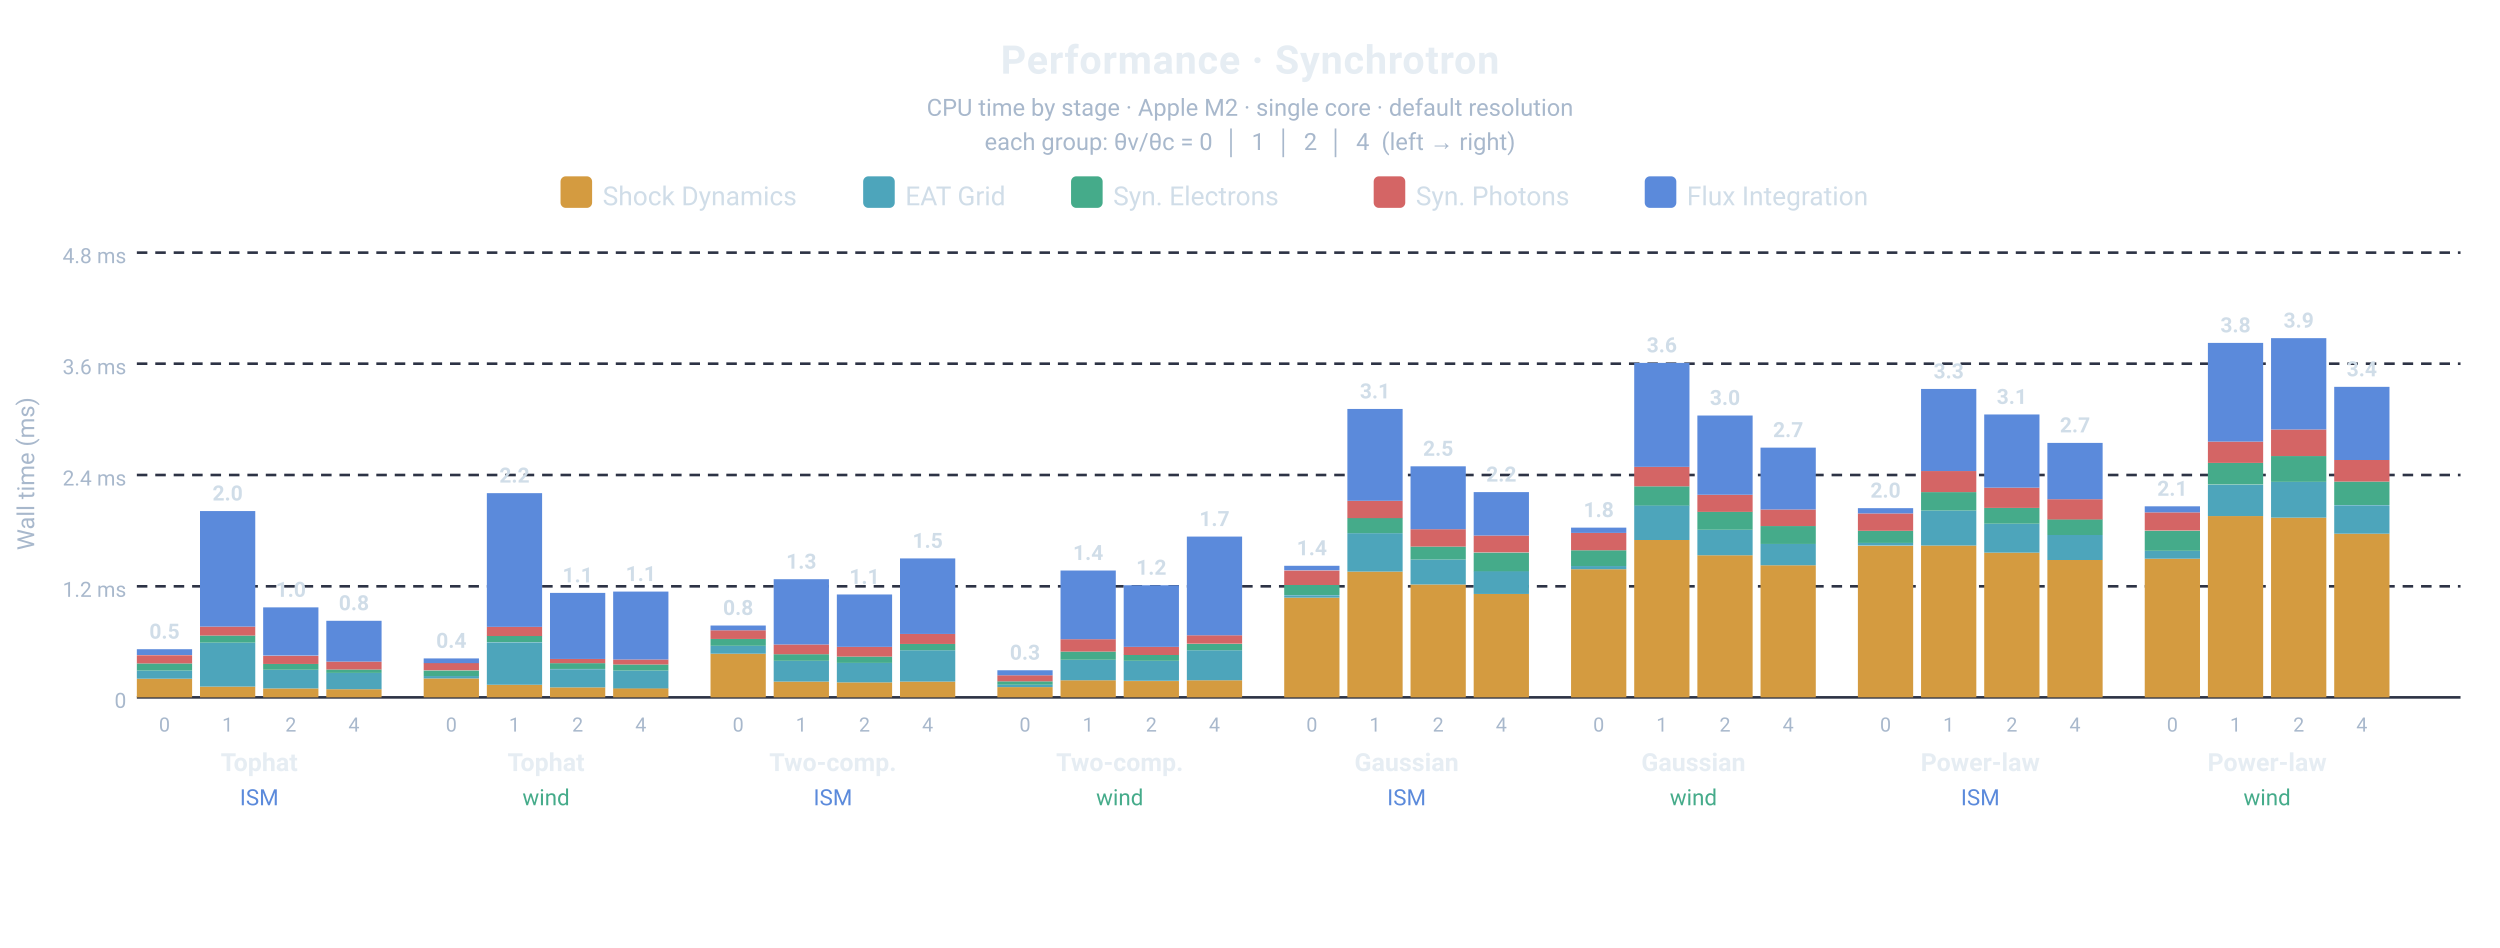
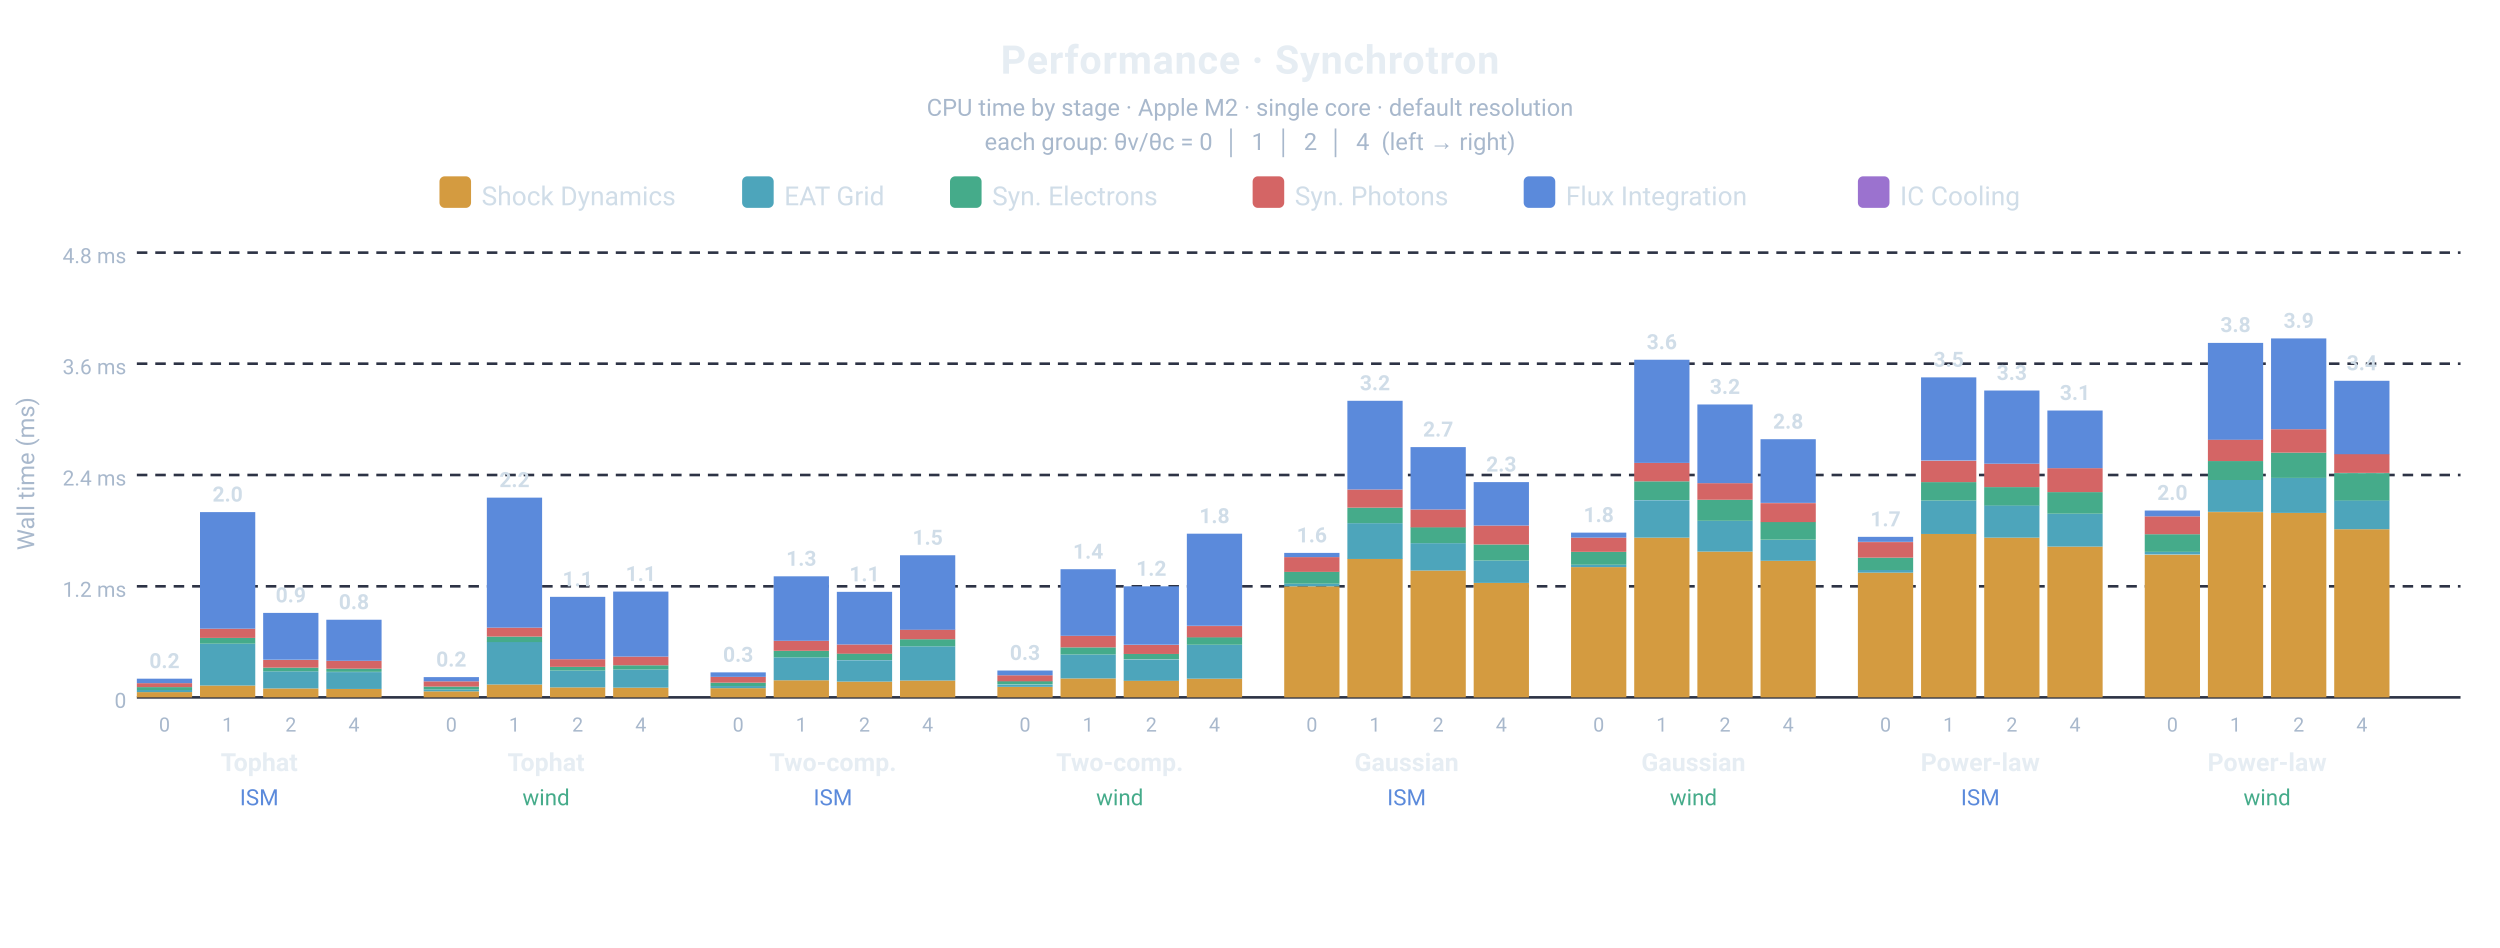
<svg xmlns="http://www.w3.org/2000/svg" viewBox="0 0 950 360" font-family="-apple-system, 'Segoe UI', Roboto, 'Helvetica Neue', Arial, sans-serif">
  <style>
    svg { color-scheme: light dark; }
    .cp { fill: #E6EDF3; }
    .cs { fill: #A8B8CC; }
    .cb { fill: #D0DDE8; }
    .mi { fill: #5B8ADB; }
    .mw { fill: #45AB8A; }
    .gl { stroke: #2D3345; fill: none; }
    @media (prefers-color-scheme: light) {
      .cp { fill: #24292F; }
      .cs { fill: #57606A; }
      .cb { fill: #24292F; }
      .mi { fill: #0969DA; }
      .mw { fill: #1A7F37; }
      .gl { stroke: #D0D7DE; }
    }
  </style>
  <rect width="950" height="360" fill="transparent" rx="12" />
  <text x="475" y="28" text-anchor="middle" font-size="15" font-weight="700" class="cp" letter-spacing="0.3">Performance · Synchrotron</text>
  <text x="475" y="44" text-anchor="middle" font-size="9" class="cs">CPU time by stage · Apple M2 · single core · default resolution</text>
  <text x="475" y="57" text-anchor="middle" font-size="9" class="cs">each group: θv/θc = 0 │ 1 │ 2 │ 4 (left → right)</text>
-   <rect x="213" y="67" width="12" height="12" rx="2" fill="#D49B40" />
-   <text x="229" y="78" font-size="10" class="cb">Shock Dynamics</text>
-   <rect x="328" y="67" width="12" height="12" rx="2" fill="#4DA5BB" />
-   <text x="344" y="78" font-size="10" class="cb">EAT Grid</text>
-   <rect x="407" y="67" width="12" height="12" rx="2" fill="#45AB8A" />
-   <text x="423" y="78" font-size="10" class="cb">Syn. Electrons</text>
-   <rect x="522" y="67" width="12" height="12" rx="2" fill="#D46565" />
-   <text x="538" y="78" font-size="10" class="cb">Syn. Photons</text>
-   <rect x="625" y="67" width="12" height="12" rx="2" fill="#5B8ADB" />
-   <text x="641" y="78" font-size="10" class="cb">Flux Integration</text>
+   <rect x="167" y="67" width="12" height="12" rx="2" fill="#D49B40" />
+   <text x="183" y="78" font-size="10" class="cb">Shock Dynamics</text>
+   <rect x="282" y="67" width="12" height="12" rx="2" fill="#4DA5BB" />
+   <text x="298" y="78" font-size="10" class="cb">EAT Grid</text>
+   <rect x="361" y="67" width="12" height="12" rx="2" fill="#45AB8A" />
+   <text x="377" y="78" font-size="10" class="cb">Syn. Electrons</text>
+   <rect x="476" y="67" width="12" height="12" rx="2" fill="#D46565" />
+   <text x="492" y="78" font-size="10" class="cb">Syn. Photons</text>
+   <rect x="579" y="67" width="12" height="12" rx="2" fill="#5B8ADB" />
+   <text x="595" y="78" font-size="10" class="cb">Flux Integration</text>
+   <rect x="706" y="67" width="12" height="12" rx="2" fill="#9B72CF" />
+   <text x="722" y="78" font-size="10" class="cb">IC Cooling</text>
  <line x1="52" y1="265" x2="935" y2="265" class="gl" stroke-width="1" />
  <line x1="52" y1="222.8" x2="935" y2="222.8" class="gl" stroke-width="1" stroke-dasharray="4,3" />
  <text x="48" y="226.8" text-anchor="end" font-size="8" class="cs">1.2 ms</text>
  <line x1="52" y1="180.5" x2="935" y2="180.5" class="gl" stroke-width="1" stroke-dasharray="4,3" />
  <text x="48" y="184.5" text-anchor="end" font-size="8" class="cs">2.4 ms</text>
  <line x1="52" y1="138.2" x2="935" y2="138.2" class="gl" stroke-width="1" stroke-dasharray="4,3" />
  <text x="48" y="142.2" text-anchor="end" font-size="8" class="cs">3.6 ms</text>
  <line x1="52" y1="96.0" x2="935" y2="96.0" class="gl" stroke-width="1" stroke-dasharray="4,3" />
  <text x="48" y="100.0" text-anchor="end" font-size="8" class="cs">4.8 ms</text>
  <text x="48" y="269" text-anchor="end" font-size="8" class="cs">0</text>
-   <rect x="52.0" y="257.9" width="21" height="7.1" fill="#D49B40" />
-   <rect x="52.0" y="254.8" width="21" height="3.1" fill="#4DA5BB" />
-   <rect x="52.0" y="252.1" width="21" height="2.7" fill="#45AB8A" />
-   <rect x="52.0" y="249.0" width="21" height="3.1" fill="#D46565" />
-   <rect x="52.0" y="246.7" width="21" height="2.2" fill="#5B8ADB" />
-   <text x="62.5" y="242.7" text-anchor="middle" font-size="8" font-weight="600" class="cb">0.5</text>
-   <rect x="76.0" y="260.9" width="21" height="4.1" fill="#D49B40" />
-   <rect x="76.0" y="244.2" width="21" height="16.7" fill="#4DA5BB" />
-   <rect x="76.0" y="241.5" width="21" height="2.7" fill="#45AB8A" />
-   <rect x="76.0" y="238.1" width="21" height="3.4" fill="#D46565" />
-   <rect x="76.0" y="194.2" width="21" height="43.9" fill="#5B8ADB" />
-   <text x="86.5" y="190.2" text-anchor="middle" font-size="8" font-weight="600" class="cb">2.0</text>
+   <rect x="52.0" y="263.0" width="21" height="2.0" fill="#D49B40" />
+   <rect x="52.0" y="262.2" width="21" height="0.8" fill="#4DA5BB" />
+   <rect x="52.0" y="261.1" width="21" height="1.1" fill="#45AB8A" />
+   <rect x="52.0" y="259.6" width="21" height="1.5" fill="#D46565" />
+   <rect x="52.0" y="257.9" width="21" height="1.7" fill="#5B8ADB" />
+   <rect x="52.0" y="257.9" width="21" height="0.0" fill="#9B72CF" />
+   <text x="62.5" y="253.9" text-anchor="middle" font-size="8" font-weight="600" class="cb">0.2</text>
+   <rect x="76.0" y="260.5" width="21" height="4.5" fill="#D49B40" />
+   <rect x="76.0" y="244.6" width="21" height="15.9" fill="#4DA5BB" />
+   <rect x="76.0" y="242.4" width="21" height="2.2" fill="#45AB8A" />
+   <rect x="76.0" y="238.9" width="21" height="3.5" fill="#D46565" />
+   <rect x="76.0" y="194.6" width="21" height="44.3" fill="#5B8ADB" />
+   <rect x="76.0" y="194.6" width="21" height="0.0" fill="#9B72CF" />
+   <text x="86.5" y="190.6" text-anchor="middle" font-size="8" font-weight="600" class="cb">2.0</text>
  <rect x="100.0" y="261.6" width="21" height="3.4" fill="#D49B40" />
-   <rect x="100.0" y="254.5" width="21" height="7.1" fill="#4DA5BB" />
-   <rect x="100.0" y="252.3" width="21" height="2.2" fill="#45AB8A" />
-   <rect x="100.0" y="249.2" width="21" height="3.1" fill="#D46565" />
-   <rect x="100.0" y="230.8" width="21" height="18.3" fill="#5B8ADB" />
-   <text x="110.5" y="226.8" text-anchor="middle" font-size="8" font-weight="600" class="cb">1.0</text>
-   <rect x="124.0" y="261.9" width="21" height="3.1" fill="#D49B40" />
-   <rect x="124.0" y="255.7" width="21" height="6.2" fill="#4DA5BB" />
-   <rect x="124.0" y="254.4" width="21" height="1.3" fill="#45AB8A" />
-   <rect x="124.0" y="251.4" width="21" height="3.0" fill="#D46565" />
-   <rect x="124.0" y="235.9" width="21" height="15.5" fill="#5B8ADB" />
-   <text x="134.5" y="231.9" text-anchor="middle" font-size="8" font-weight="600" class="cb">0.8</text>
-   <rect x="161.0" y="257.8" width="21" height="7.2" fill="#D49B40" />
-   <rect x="161.0" y="256.9" width="21" height="0.9" fill="#4DA5BB" />
-   <rect x="161.0" y="254.8" width="21" height="2.1" fill="#45AB8A" />
-   <rect x="161.0" y="251.9" width="21" height="2.8" fill="#D46565" />
-   <rect x="161.0" y="250.2" width="21" height="1.8" fill="#5B8ADB" />
-   <text x="171.5" y="246.2" text-anchor="middle" font-size="8" font-weight="600" class="cb">0.4</text>
-   <rect x="185.0" y="260.2" width="21" height="4.8" fill="#D49B40" />
-   <rect x="185.0" y="244.1" width="21" height="16.1" fill="#4DA5BB" />
-   <rect x="185.0" y="241.6" width="21" height="2.4" fill="#45AB8A" />
-   <rect x="185.0" y="238.2" width="21" height="3.5" fill="#D46565" />
-   <rect x="185.0" y="187.4" width="21" height="50.8" fill="#5B8ADB" />
-   <text x="195.5" y="183.4" text-anchor="middle" font-size="8" font-weight="600" class="cb">2.2</text>
+   <rect x="100.0" y="255.1" width="21" height="6.5" fill="#4DA5BB" />
+   <rect x="100.0" y="253.7" width="21" height="1.4" fill="#45AB8A" />
+   <rect x="100.0" y="250.8" width="21" height="2.9" fill="#D46565" />
+   <rect x="100.0" y="232.9" width="21" height="17.8" fill="#5B8ADB" />
+   <rect x="100.0" y="232.9" width="21" height="0.0" fill="#9B72CF" />
+   <text x="110.5" y="228.9" text-anchor="middle" font-size="8" font-weight="600" class="cb">0.9</text>
+   <rect x="124.0" y="261.8" width="21" height="3.2" fill="#D49B40" />
+   <rect x="124.0" y="255.4" width="21" height="6.4" fill="#4DA5BB" />
+   <rect x="124.0" y="254.1" width="21" height="1.2" fill="#45AB8A" />
+   <rect x="124.0" y="251.1" width="21" height="3.0" fill="#D46565" />
+   <rect x="124.0" y="235.5" width="21" height="15.6" fill="#5B8ADB" />
+   <rect x="124.0" y="235.5" width="21" height="0.0" fill="#9B72CF" />
+   <text x="134.5" y="231.5" text-anchor="middle" font-size="8" font-weight="600" class="cb">0.8</text>
+   <rect x="161.0" y="262.7" width="21" height="2.3" fill="#D49B40" />
+   <rect x="161.0" y="262.0" width="21" height="0.7" fill="#4DA5BB" />
+   <rect x="161.0" y="260.9" width="21" height="1.1" fill="#45AB8A" />
+   <rect x="161.0" y="258.9" width="21" height="2.0" fill="#D46565" />
+   <rect x="161.0" y="257.3" width="21" height="1.6" fill="#5B8ADB" />
+   <rect x="161.0" y="257.3" width="21" height="0.0" fill="#9B72CF" />
+   <text x="171.5" y="253.3" text-anchor="middle" font-size="8" font-weight="600" class="cb">0.2</text>
+   <rect x="185.0" y="260.1" width="21" height="4.9" fill="#D49B40" />
+   <rect x="185.0" y="243.9" width="21" height="16.2" fill="#4DA5BB" />
+   <rect x="185.0" y="241.9" width="21" height="2.1" fill="#45AB8A" />
+   <rect x="185.0" y="238.5" width="21" height="3.4" fill="#D46565" />
+   <rect x="185.0" y="189.1" width="21" height="49.4" fill="#5B8ADB" />
+   <rect x="185.0" y="189.1" width="21" height="0.0" fill="#9B72CF" />
+   <text x="195.5" y="185.1" text-anchor="middle" font-size="8" font-weight="600" class="cb">2.2</text>
  <rect x="209.0" y="261.2" width="21" height="3.8" fill="#D49B40" />
-   <rect x="209.0" y="254.3" width="21" height="6.9" fill="#4DA5BB" />
-   <rect x="209.0" y="252.0" width="21" height="2.2" fill="#45AB8A" />
-   <rect x="209.0" y="250.4" width="21" height="1.6" fill="#D46565" />
-   <rect x="209.0" y="225.3" width="21" height="25.1" fill="#5B8ADB" />
-   <text x="219.5" y="221.3" text-anchor="middle" font-size="8" font-weight="600" class="cb">1.1</text>
-   <rect x="233.0" y="261.5" width="21" height="3.5" fill="#D49B40" />
-   <rect x="233.0" y="254.8" width="21" height="6.8" fill="#4DA5BB" />
-   <rect x="233.0" y="252.5" width="21" height="2.3" fill="#45AB8A" />
-   <rect x="233.0" y="250.6" width="21" height="1.9" fill="#D46565" />
-   <rect x="233.0" y="224.8" width="21" height="25.8" fill="#5B8ADB" />
+   <rect x="209.0" y="254.8" width="21" height="6.4" fill="#4DA5BB" />
+   <rect x="209.0" y="253.4" width="21" height="1.4" fill="#45AB8A" />
+   <rect x="209.0" y="250.5" width="21" height="2.9" fill="#D46565" />
+   <rect x="209.0" y="226.8" width="21" height="23.7" fill="#5B8ADB" />
+   <rect x="209.0" y="226.8" width="21" height="0.0" fill="#9B72CF" />
+   <text x="219.5" y="222.8" text-anchor="middle" font-size="8" font-weight="600" class="cb">1.1</text>
+   <rect x="233.0" y="261.3" width="21" height="3.7" fill="#D49B40" />
+   <rect x="233.0" y="254.4" width="21" height="6.9" fill="#4DA5BB" />
+   <rect x="233.0" y="252.8" width="21" height="1.6" fill="#45AB8A" />
+   <rect x="233.0" y="249.5" width="21" height="3.3" fill="#D46565" />
+   <rect x="233.0" y="224.8" width="21" height="24.7" fill="#5B8ADB" />
+   <rect x="233.0" y="224.8" width="21" height="0.0" fill="#9B72CF" />
  <text x="243.5" y="220.8" text-anchor="middle" font-size="8" font-weight="600" class="cb">1.1</text>
-   <rect x="270.0" y="248.4" width="21" height="16.6" fill="#D49B40" />
-   <rect x="270.0" y="245.4" width="21" height="3.0" fill="#4DA5BB" />
-   <rect x="270.0" y="242.8" width="21" height="2.6" fill="#45AB8A" />
-   <rect x="270.0" y="239.5" width="21" height="3.3" fill="#D46565" />
-   <rect x="270.0" y="237.7" width="21" height="1.8" fill="#5B8ADB" />
-   <text x="280.5" y="233.7" text-anchor="middle" font-size="8" font-weight="600" class="cb">0.8</text>
-   <rect x="294.0" y="259.0" width="21" height="6.0" fill="#D49B40" />
-   <rect x="294.0" y="251.1" width="21" height="7.9" fill="#4DA5BB" />
-   <rect x="294.0" y="248.6" width="21" height="2.5" fill="#45AB8A" />
-   <rect x="294.0" y="244.9" width="21" height="3.7" fill="#D46565" />
-   <rect x="294.0" y="220.1" width="21" height="24.8" fill="#5B8ADB" />
-   <text x="304.5" y="216.1" text-anchor="middle" font-size="8" font-weight="600" class="cb">1.3</text>
-   <rect x="318.0" y="259.3" width="21" height="5.7" fill="#D49B40" />
-   <rect x="318.0" y="251.9" width="21" height="7.4" fill="#4DA5BB" />
-   <rect x="318.0" y="249.5" width="21" height="2.4" fill="#45AB8A" />
-   <rect x="318.0" y="245.8" width="21" height="3.7" fill="#D46565" />
-   <rect x="318.0" y="225.9" width="21" height="19.9" fill="#5B8ADB" />
-   <text x="328.5" y="221.9" text-anchor="middle" font-size="8" font-weight="600" class="cb">1.1</text>
-   <rect x="342.0" y="259.0" width="21" height="6.0" fill="#D49B40" />
-   <rect x="342.0" y="247.1" width="21" height="11.9" fill="#4DA5BB" />
-   <rect x="342.0" y="244.7" width="21" height="2.4" fill="#45AB8A" />
-   <rect x="342.0" y="240.9" width="21" height="3.8" fill="#D46565" />
-   <rect x="342.0" y="212.2" width="21" height="28.7" fill="#5B8ADB" />
-   <text x="352.5" y="208.2" text-anchor="middle" font-size="8" font-weight="600" class="cb">1.5</text>
-   <rect x="379.0" y="261.1" width="21" height="3.9" fill="#D49B40" />
-   <rect x="379.0" y="260.2" width="21" height="0.9" fill="#4DA5BB" />
-   <rect x="379.0" y="258.9" width="21" height="1.3" fill="#45AB8A" />
+   <rect x="270.0" y="261.5" width="21" height="3.5" fill="#D49B40" />
+   <rect x="270.0" y="260.7" width="21" height="0.8" fill="#4DA5BB" />
+   <rect x="270.0" y="259.4" width="21" height="1.3" fill="#45AB8A" />
+   <rect x="270.0" y="257.2" width="21" height="2.2" fill="#D46565" />
+   <rect x="270.0" y="255.5" width="21" height="1.7" fill="#5B8ADB" />
+   <rect x="270.0" y="255.5" width="21" height="0.0" fill="#9B72CF" />
+   <text x="280.5" y="251.5" text-anchor="middle" font-size="8" font-weight="600" class="cb">0.3</text>
+   <rect x="294.0" y="258.5" width="21" height="6.5" fill="#D49B40" />
+   <rect x="294.0" y="249.8" width="21" height="8.7" fill="#4DA5BB" />
+   <rect x="294.0" y="247.3" width="21" height="2.5" fill="#45AB8A" />
+   <rect x="294.0" y="243.5" width="21" height="3.8" fill="#D46565" />
+   <rect x="294.0" y="219.0" width="21" height="24.5" fill="#5B8ADB" />
+   <rect x="294.0" y="219.0" width="21" height="0.0" fill="#9B72CF" />
+   <text x="304.5" y="215.0" text-anchor="middle" font-size="8" font-weight="600" class="cb">1.3</text>
+   <rect x="318.0" y="259.0" width="21" height="6.0" fill="#D49B40" />
+   <rect x="318.0" y="250.9" width="21" height="8.1" fill="#4DA5BB" />
+   <rect x="318.0" y="248.3" width="21" height="2.5" fill="#45AB8A" />
+   <rect x="318.0" y="244.9" width="21" height="3.5" fill="#D46565" />
+   <rect x="318.0" y="224.9" width="21" height="20.0" fill="#5B8ADB" />
+   <rect x="318.0" y="224.9" width="21" height="0.0" fill="#9B72CF" />
+   <text x="328.5" y="220.9" text-anchor="middle" font-size="8" font-weight="600" class="cb">1.1</text>
+   <rect x="342.0" y="258.6" width="21" height="6.4" fill="#D49B40" />
+   <rect x="342.0" y="245.6" width="21" height="13.0" fill="#4DA5BB" />
+   <rect x="342.0" y="242.9" width="21" height="2.7" fill="#45AB8A" />
+   <rect x="342.0" y="239.2" width="21" height="3.7" fill="#D46565" />
+   <rect x="342.0" y="211.0" width="21" height="28.3" fill="#5B8ADB" />
+   <rect x="342.0" y="211.0" width="21" height="0.0" fill="#9B72CF" />
+   <text x="352.5" y="207.0" text-anchor="middle" font-size="8" font-weight="600" class="cb">1.5</text>
+   <rect x="379.0" y="261.0" width="21" height="4.0" fill="#D49B40" />
+   <rect x="379.0" y="260.2" width="21" height="0.8" fill="#4DA5BB" />
+   <rect x="379.0" y="258.8" width="21" height="1.3" fill="#45AB8A" />
  <rect x="379.0" y="256.6" width="21" height="2.3" fill="#D46565" />
-   <rect x="379.0" y="254.7" width="21" height="1.9" fill="#5B8ADB" />
-   <text x="389.5" y="250.7" text-anchor="middle" font-size="8" font-weight="600" class="cb">0.3</text>
-   <rect x="403.0" y="258.5" width="21" height="6.5" fill="#D49B40" />
-   <rect x="403.0" y="250.7" width="21" height="7.8" fill="#4DA5BB" />
-   <rect x="403.0" y="247.6" width="21" height="3.1" fill="#45AB8A" />
-   <rect x="403.0" y="242.9" width="21" height="4.7" fill="#D46565" />
-   <rect x="403.0" y="216.8" width="21" height="26.1" fill="#5B8ADB" />
-   <text x="413.5" y="212.8" text-anchor="middle" font-size="8" font-weight="600" class="cb">1.4</text>
-   <rect x="427.0" y="258.8" width="21" height="6.2" fill="#D49B40" />
-   <rect x="427.0" y="251.1" width="21" height="7.6" fill="#4DA5BB" />
-   <rect x="427.0" y="248.8" width="21" height="2.3" fill="#45AB8A" />
-   <rect x="427.0" y="245.8" width="21" height="3.1" fill="#D46565" />
-   <rect x="427.0" y="222.4" width="21" height="23.4" fill="#5B8ADB" />
-   <text x="437.5" y="218.4" text-anchor="middle" font-size="8" font-weight="600" class="cb">1.2</text>
-   <rect x="451.0" y="258.5" width="21" height="6.5" fill="#D49B40" />
-   <rect x="451.0" y="247.1" width="21" height="11.4" fill="#4DA5BB" />
-   <rect x="451.0" y="244.7" width="21" height="2.4" fill="#45AB8A" />
-   <rect x="451.0" y="241.4" width="21" height="3.2" fill="#D46565" />
-   <rect x="451.0" y="203.9" width="21" height="37.5" fill="#5B8ADB" />
-   <text x="461.5" y="199.9" text-anchor="middle" font-size="8" font-weight="600" class="cb">1.7</text>
-   <rect x="488.0" y="227.1" width="21" height="37.9" fill="#D49B40" />
-   <rect x="488.0" y="226.2" width="21" height="0.9" fill="#4DA5BB" />
-   <rect x="488.0" y="222.3" width="21" height="3.8" fill="#45AB8A" />
-   <rect x="488.0" y="216.8" width="21" height="5.5" fill="#D46565" />
-   <rect x="488.0" y="215.0" width="21" height="1.7" fill="#5B8ADB" />
-   <text x="498.5" y="211.0" text-anchor="middle" font-size="8" font-weight="600" class="cb">1.4</text>
-   <rect x="512.0" y="217.2" width="21" height="47.8" fill="#D49B40" />
-   <rect x="512.0" y="202.6" width="21" height="14.6" fill="#4DA5BB" />
-   <rect x="512.0" y="196.8" width="21" height="5.8" fill="#45AB8A" />
-   <rect x="512.0" y="190.3" width="21" height="6.6" fill="#D46565" />
-   <rect x="512.0" y="155.4" width="21" height="34.9" fill="#5B8ADB" />
-   <text x="522.5" y="151.4" text-anchor="middle" font-size="8" font-weight="600" class="cb">3.1</text>
-   <rect x="536.0" y="222.1" width="21" height="42.9" fill="#D49B40" />
-   <rect x="536.0" y="212.6" width="21" height="9.5" fill="#4DA5BB" />
-   <rect x="536.0" y="207.7" width="21" height="4.9" fill="#45AB8A" />
-   <rect x="536.0" y="201.1" width="21" height="6.6" fill="#D46565" />
-   <rect x="536.0" y="177.2" width="21" height="23.9" fill="#5B8ADB" />
-   <text x="546.5" y="173.2" text-anchor="middle" font-size="8" font-weight="600" class="cb">2.5</text>
-   <rect x="560.0" y="225.7" width="21" height="39.3" fill="#D49B40" />
-   <rect x="560.0" y="217.0" width="21" height="8.7" fill="#4DA5BB" />
-   <rect x="560.0" y="210.0" width="21" height="7.1" fill="#45AB8A" />
-   <rect x="560.0" y="203.5" width="21" height="6.4" fill="#D46565" />
-   <rect x="560.0" y="187.0" width="21" height="16.5" fill="#5B8ADB" />
-   <text x="570.5" y="183.0" text-anchor="middle" font-size="8" font-weight="600" class="cb">2.2</text>
-   <rect x="597.0" y="216.3" width="21" height="48.7" fill="#D49B40" />
-   <rect x="597.0" y="215.1" width="21" height="1.2" fill="#4DA5BB" />
-   <rect x="597.0" y="209.1" width="21" height="6.0" fill="#45AB8A" />
-   <rect x="597.0" y="202.5" width="21" height="6.6" fill="#D46565" />
-   <rect x="597.0" y="200.5" width="21" height="2.0" fill="#5B8ADB" />
-   <text x="607.5" y="196.5" text-anchor="middle" font-size="8" font-weight="600" class="cb">1.8</text>
-   <rect x="621.0" y="205.2" width="21" height="59.8" fill="#D49B40" />
-   <rect x="621.0" y="192.0" width="21" height="13.2" fill="#4DA5BB" />
-   <rect x="621.0" y="184.8" width="21" height="7.3" fill="#45AB8A" />
-   <rect x="621.0" y="177.4" width="21" height="7.4" fill="#D46565" />
-   <rect x="621.0" y="137.9" width="21" height="39.5" fill="#5B8ADB" />
-   <text x="631.5" y="133.9" text-anchor="middle" font-size="8" font-weight="600" class="cb">3.6</text>
-   <rect x="645.0" y="211.0" width="21" height="54.0" fill="#D49B40" />
-   <rect x="645.0" y="201.3" width="21" height="9.7" fill="#4DA5BB" />
-   <rect x="645.0" y="194.4" width="21" height="6.9" fill="#45AB8A" />
-   <rect x="645.0" y="188.0" width="21" height="6.5" fill="#D46565" />
-   <rect x="645.0" y="157.9" width="21" height="30.1" fill="#5B8ADB" />
-   <text x="655.5" y="153.9" text-anchor="middle" font-size="8" font-weight="600" class="cb">3.0</text>
-   <rect x="669.0" y="214.8" width="21" height="50.2" fill="#D49B40" />
-   <rect x="669.0" y="206.7" width="21" height="8.1" fill="#4DA5BB" />
-   <rect x="669.0" y="199.9" width="21" height="6.8" fill="#45AB8A" />
-   <rect x="669.0" y="193.6" width="21" height="6.3" fill="#D46565" />
-   <rect x="669.0" y="170.1" width="21" height="23.5" fill="#5B8ADB" />
-   <text x="679.5" y="166.1" text-anchor="middle" font-size="8" font-weight="600" class="cb">2.7</text>
-   <rect x="706.0" y="207.4" width="21" height="57.6" fill="#D49B40" />
-   <rect x="706.0" y="206.2" width="21" height="1.1" fill="#4DA5BB" />
-   <rect x="706.0" y="201.7" width="21" height="4.6" fill="#45AB8A" />
-   <rect x="706.0" y="195.1" width="21" height="6.6" fill="#D46565" />
-   <rect x="706.0" y="193.1" width="21" height="2.0" fill="#5B8ADB" />
-   <text x="716.5" y="189.1" text-anchor="middle" font-size="8" font-weight="600" class="cb">2.0</text>
-   <rect x="730.0" y="207.3" width="21" height="57.7" fill="#D49B40" />
-   <rect x="730.0" y="194.0" width="21" height="13.3" fill="#4DA5BB" />
-   <rect x="730.0" y="187.0" width="21" height="7.0" fill="#45AB8A" />
-   <rect x="730.0" y="179.0" width="21" height="8.0" fill="#D46565" />
-   <rect x="730.0" y="147.8" width="21" height="31.2" fill="#5B8ADB" />
-   <text x="740.5" y="143.8" text-anchor="middle" font-size="8" font-weight="600" class="cb">3.3</text>
-   <rect x="754.0" y="210.0" width="21" height="55.0" fill="#D49B40" />
-   <rect x="754.0" y="199.0" width="21" height="11.0" fill="#4DA5BB" />
-   <rect x="754.0" y="193.0" width="21" height="6.0" fill="#45AB8A" />
-   <rect x="754.0" y="185.3" width="21" height="7.7" fill="#D46565" />
-   <rect x="754.0" y="157.5" width="21" height="27.8" fill="#5B8ADB" />
-   <text x="764.5" y="153.5" text-anchor="middle" font-size="8" font-weight="600" class="cb">3.1</text>
-   <rect x="778.0" y="212.8" width="21" height="52.2" fill="#D49B40" />
-   <rect x="778.0" y="203.3" width="21" height="9.5" fill="#4DA5BB" />
-   <rect x="778.0" y="197.3" width="21" height="6.0" fill="#45AB8A" />
-   <rect x="778.0" y="189.7" width="21" height="7.7" fill="#D46565" />
-   <rect x="778.0" y="168.3" width="21" height="21.4" fill="#5B8ADB" />
-   <text x="788.5" y="164.3" text-anchor="middle" font-size="8" font-weight="600" class="cb">2.7</text>
-   <rect x="815.0" y="212.3" width="21" height="52.7" fill="#D49B40" />
-   <rect x="815.0" y="209.3" width="21" height="3.0" fill="#4DA5BB" />
-   <rect x="815.0" y="201.7" width="21" height="7.6" fill="#45AB8A" />
-   <rect x="815.0" y="194.7" width="21" height="6.9" fill="#D46565" />
-   <rect x="815.0" y="192.4" width="21" height="2.3" fill="#5B8ADB" />
-   <text x="825.5" y="188.4" text-anchor="middle" font-size="8" font-weight="600" class="cb">2.1</text>
-   <rect x="839.0" y="196.1" width="21" height="68.9" fill="#D49B40" />
-   <rect x="839.0" y="184.2" width="21" height="11.9" fill="#4DA5BB" />
-   <rect x="839.0" y="175.9" width="21" height="8.2" fill="#45AB8A" />
-   <rect x="839.0" y="167.8" width="21" height="8.1" fill="#D46565" />
-   <rect x="839.0" y="130.3" width="21" height="37.5" fill="#5B8ADB" />
-   <text x="849.5" y="126.3" text-anchor="middle" font-size="8" font-weight="600" class="cb">3.8</text>
-   <rect x="863.0" y="196.7" width="21" height="68.3" fill="#D49B40" />
-   <rect x="863.0" y="183.1" width="21" height="13.6" fill="#4DA5BB" />
-   <rect x="863.0" y="173.3" width="21" height="9.8" fill="#45AB8A" />
-   <rect x="863.0" y="163.2" width="21" height="10.1" fill="#D46565" />
-   <rect x="863.0" y="128.5" width="21" height="34.7" fill="#5B8ADB" />
-   <text x="873.5" y="124.5" text-anchor="middle" font-size="8" font-weight="600" class="cb">3.9</text>
-   <rect x="887.0" y="202.8" width="21" height="62.2" fill="#D49B40" />
-   <rect x="887.0" y="192.0" width="21" height="10.8" fill="#4DA5BB" />
-   <rect x="887.0" y="183.0" width="21" height="8.9" fill="#45AB8A" />
-   <rect x="887.0" y="174.8" width="21" height="8.2" fill="#D46565" />
-   <rect x="887.0" y="147.0" width="21" height="27.8" fill="#5B8ADB" />
-   <text x="897.5" y="143.0" text-anchor="middle" font-size="8" font-weight="600" class="cb">3.4</text>
+   <rect x="379.0" y="254.8" width="21" height="1.8" fill="#5B8ADB" />
+   <text x="389.5" y="250.8" text-anchor="middle" font-size="8" font-weight="600" class="cb">0.3</text>
+   <rect x="403.0" y="257.8" width="21" height="7.2" fill="#D49B40" />
+   <rect x="403.0" y="248.7" width="21" height="9.1" fill="#4DA5BB" />
+   <rect x="403.0" y="246.0" width="21" height="2.7" fill="#45AB8A" />
+   <rect x="403.0" y="241.6" width="21" height="4.4" fill="#D46565" />
+   <rect x="403.0" y="216.3" width="21" height="25.3" fill="#5B8ADB" />
+   <rect x="403.0" y="216.3" width="21" height="0.0" fill="#9B72CF" />
+   <text x="413.5" y="212.3" text-anchor="middle" font-size="8" font-weight="600" class="cb">1.4</text>
+   <rect x="427.0" y="258.6" width="21" height="6.4" fill="#D49B40" />
+   <rect x="427.0" y="250.6" width="21" height="8.1" fill="#4DA5BB" />
+   <rect x="427.0" y="248.4" width="21" height="2.1" fill="#45AB8A" />
+   <rect x="427.0" y="245.1" width="21" height="3.4" fill="#D46565" />
+   <rect x="427.0" y="222.8" width="21" height="22.2" fill="#5B8ADB" />
+   <rect x="427.0" y="222.8" width="21" height="0.0" fill="#9B72CF" />
+   <text x="437.5" y="218.8" text-anchor="middle" font-size="8" font-weight="600" class="cb">1.2</text>
+   <rect x="451.0" y="257.9" width="21" height="7.1" fill="#D49B40" />
+   <rect x="451.0" y="245.0" width="21" height="12.9" fill="#4DA5BB" />
+   <rect x="451.0" y="242.1" width="21" height="2.9" fill="#45AB8A" />
+   <rect x="451.0" y="237.9" width="21" height="4.3" fill="#D46565" />
+   <rect x="451.0" y="202.8" width="21" height="35.0" fill="#5B8ADB" />
+   <rect x="451.0" y="202.8" width="21" height="0.0" fill="#9B72CF" />
+   <text x="461.5" y="198.8" text-anchor="middle" font-size="8" font-weight="600" class="cb">1.8</text>
+   <rect x="488.0" y="222.8" width="21" height="42.2" fill="#D49B40" />
+   <rect x="488.0" y="221.8" width="21" height="1.0" fill="#4DA5BB" />
+   <rect x="488.0" y="217.2" width="21" height="4.6" fill="#45AB8A" />
+   <rect x="488.0" y="211.7" width="21" height="5.6" fill="#D46565" />
+   <rect x="488.0" y="210.1" width="21" height="1.6" fill="#5B8ADB" />
+   <rect x="488.0" y="210.1" width="21" height="0.0" fill="#9B72CF" />
+   <text x="498.5" y="206.1" text-anchor="middle" font-size="8" font-weight="600" class="cb">1.6</text>
+   <rect x="512.0" y="212.3" width="21" height="52.7" fill="#D49B40" />
+   <rect x="512.0" y="198.8" width="21" height="13.6" fill="#4DA5BB" />
+   <rect x="512.0" y="192.9" width="21" height="5.9" fill="#45AB8A" />
+   <rect x="512.0" y="186.0" width="21" height="6.9" fill="#D46565" />
+   <rect x="512.0" y="152.3" width="21" height="33.7" fill="#5B8ADB" />
+   <rect x="512.0" y="152.3" width="21" height="0.0" fill="#9B72CF" />
+   <text x="522.5" y="148.3" text-anchor="middle" font-size="8" font-weight="600" class="cb">3.2</text>
+   <rect x="536.0" y="216.8" width="21" height="48.2" fill="#D49B40" />
+   <rect x="536.0" y="206.4" width="21" height="10.4" fill="#4DA5BB" />
+   <rect x="536.0" y="200.3" width="21" height="6.1" fill="#45AB8A" />
+   <rect x="536.0" y="193.6" width="21" height="6.8" fill="#D46565" />
+   <rect x="536.0" y="169.9" width="21" height="23.7" fill="#5B8ADB" />
+   <text x="546.5" y="165.9" text-anchor="middle" font-size="8" font-weight="600" class="cb">2.7</text>
+   <rect x="560.0" y="221.5" width="21" height="43.5" fill="#D49B40" />
+   <rect x="560.0" y="213.0" width="21" height="8.5" fill="#4DA5BB" />
+   <rect x="560.0" y="206.9" width="21" height="6.1" fill="#45AB8A" />
+   <rect x="560.0" y="199.7" width="21" height="7.2" fill="#D46565" />
+   <rect x="560.0" y="183.2" width="21" height="16.5" fill="#5B8ADB" />
+   <rect x="560.0" y="183.2" width="21" height="0.0" fill="#9B72CF" />
+   <text x="570.5" y="179.2" text-anchor="middle" font-size="8" font-weight="600" class="cb">2.3</text>
+   <rect x="597.0" y="215.5" width="21" height="49.5" fill="#D49B40" />
+   <rect x="597.0" y="214.6" width="21" height="0.9" fill="#4DA5BB" />
+   <rect x="597.0" y="209.7" width="21" height="4.9" fill="#45AB8A" />
+   <rect x="597.0" y="204.3" width="21" height="5.4" fill="#D46565" />
+   <rect x="597.0" y="202.4" width="21" height="1.9" fill="#5B8ADB" />
+   <rect x="597.0" y="202.4" width="21" height="0.0" fill="#9B72CF" />
+   <text x="607.5" y="198.4" text-anchor="middle" font-size="8" font-weight="600" class="cb">1.8</text>
+   <rect x="621.0" y="204.3" width="21" height="60.7" fill="#D49B40" />
+   <rect x="621.0" y="190.1" width="21" height="14.2" fill="#4DA5BB" />
+   <rect x="621.0" y="182.9" width="21" height="7.1" fill="#45AB8A" />
+   <rect x="621.0" y="175.9" width="21" height="7.0" fill="#D46565" />
+   <rect x="621.0" y="136.7" width="21" height="39.2" fill="#5B8ADB" />
+   <rect x="621.0" y="136.7" width="21" height="0.0" fill="#9B72CF" />
+   <text x="631.5" y="132.7" text-anchor="middle" font-size="8" font-weight="600" class="cb">3.6</text>
+   <rect x="645.0" y="209.6" width="21" height="55.4" fill="#D49B40" />
+   <rect x="645.0" y="197.9" width="21" height="11.7" fill="#4DA5BB" />
+   <rect x="645.0" y="189.9" width="21" height="8.0" fill="#45AB8A" />
+   <rect x="645.0" y="183.6" width="21" height="6.3" fill="#D46565" />
+   <rect x="645.0" y="153.7" width="21" height="29.9" fill="#5B8ADB" />
+   <rect x="645.0" y="153.7" width="21" height="0.0" fill="#9B72CF" />
+   <text x="655.5" y="149.7" text-anchor="middle" font-size="8" font-weight="600" class="cb">3.2</text>
+   <rect x="669.0" y="213.1" width="21" height="51.9" fill="#D49B40" />
+   <rect x="669.0" y="205.2" width="21" height="7.9" fill="#4DA5BB" />
+   <rect x="669.0" y="198.3" width="21" height="6.8" fill="#45AB8A" />
+   <rect x="669.0" y="191.2" width="21" height="7.2" fill="#D46565" />
+   <rect x="669.0" y="166.9" width="21" height="24.2" fill="#5B8ADB" />
+   <text x="679.5" y="162.9" text-anchor="middle" font-size="8" font-weight="600" class="cb">2.8</text>
+   <rect x="706.0" y="217.6" width="21" height="47.4" fill="#D49B40" />
+   <rect x="706.0" y="216.6" width="21" height="1.0" fill="#4DA5BB" />
+   <rect x="706.0" y="211.9" width="21" height="4.7" fill="#45AB8A" />
+   <rect x="706.0" y="206.0" width="21" height="5.9" fill="#D46565" />
+   <rect x="706.0" y="204.0" width="21" height="1.9" fill="#5B8ADB" />
+   <rect x="706.0" y="204.0" width="21" height="0.0" fill="#9B72CF" />
+   <text x="716.5" y="200.0" text-anchor="middle" font-size="8" font-weight="600" class="cb">1.7</text>
+   <rect x="730.0" y="202.8" width="21" height="62.2" fill="#D49B40" />
+   <rect x="730.0" y="190.2" width="21" height="12.7" fill="#4DA5BB" />
+   <rect x="730.0" y="183.2" width="21" height="7.0" fill="#45AB8A" />
+   <rect x="730.0" y="175.1" width="21" height="8.1" fill="#D46565" />
+   <rect x="730.0" y="143.4" width="21" height="31.6" fill="#5B8ADB" />
+   <rect x="730.0" y="143.4" width="21" height="0.0" fill="#9B72CF" />
+   <text x="740.5" y="139.4" text-anchor="middle" font-size="8" font-weight="600" class="cb">3.5</text>
+   <rect x="754.0" y="204.3" width="21" height="60.7" fill="#D49B40" />
+   <rect x="754.0" y="192.0" width="21" height="12.3" fill="#4DA5BB" />
+   <rect x="754.0" y="185.1" width="21" height="7.0" fill="#45AB8A" />
+   <rect x="754.0" y="176.2" width="21" height="8.9" fill="#D46565" />
+   <rect x="754.0" y="148.4" width="21" height="27.8" fill="#5B8ADB" />
+   <rect x="754.0" y="148.4" width="21" height="0.0" fill="#9B72CF" />
+   <text x="764.5" y="144.4" text-anchor="middle" font-size="8" font-weight="600" class="cb">3.3</text>
+   <rect x="778.0" y="207.7" width="21" height="57.3" fill="#D49B40" />
+   <rect x="778.0" y="195.2" width="21" height="12.5" fill="#4DA5BB" />
+   <rect x="778.0" y="187.0" width="21" height="8.2" fill="#45AB8A" />
+   <rect x="778.0" y="177.9" width="21" height="9.1" fill="#D46565" />
+   <rect x="778.0" y="156.0" width="21" height="21.9" fill="#5B8ADB" />
+   <rect x="778.0" y="156.0" width="21" height="0.0" fill="#9B72CF" />
+   <text x="788.5" y="152.0" text-anchor="middle" font-size="8" font-weight="600" class="cb">3.1</text>
+   <rect x="815.0" y="210.8" width="21" height="54.2" fill="#D49B40" />
+   <rect x="815.0" y="209.7" width="21" height="1.0" fill="#4DA5BB" />
+   <rect x="815.0" y="203.0" width="21" height="6.7" fill="#45AB8A" />
+   <rect x="815.0" y="196.2" width="21" height="6.8" fill="#D46565" />
+   <rect x="815.0" y="194.0" width="21" height="2.2" fill="#5B8ADB" />
+   <rect x="815.0" y="194.0" width="21" height="0.0" fill="#9B72CF" />
+   <text x="825.5" y="190.0" text-anchor="middle" font-size="8" font-weight="600" class="cb">2.0</text>
+   <rect x="839.0" y="194.6" width="21" height="70.4" fill="#D49B40" />
+   <rect x="839.0" y="182.4" width="21" height="12.1" fill="#4DA5BB" />
+   <rect x="839.0" y="175.2" width="21" height="7.2" fill="#45AB8A" />
+   <rect x="839.0" y="167.0" width="21" height="8.2" fill="#D46565" />
+   <rect x="839.0" y="130.3" width="21" height="36.8" fill="#5B8ADB" />
+   <rect x="839.0" y="130.2" width="21" height="0.0" fill="#9B72CF" />
+   <text x="849.5" y="126.2" text-anchor="middle" font-size="8" font-weight="600" class="cb">3.8</text>
+   <rect x="863.0" y="194.9" width="21" height="70.1" fill="#D49B40" />
+   <rect x="863.0" y="181.6" width="21" height="13.3" fill="#4DA5BB" />
+   <rect x="863.0" y="172.0" width="21" height="9.6" fill="#45AB8A" />
+   <rect x="863.0" y="163.1" width="21" height="8.9" fill="#D46565" />
+   <rect x="863.0" y="128.6" width="21" height="34.5" fill="#5B8ADB" />
+   <rect x="863.0" y="128.6" width="21" height="0.0" fill="#9B72CF" />
+   <text x="873.5" y="124.6" text-anchor="middle" font-size="8" font-weight="600" class="cb">3.9</text>
+   <rect x="887.0" y="201.1" width="21" height="63.9" fill="#D49B40" />
+   <rect x="887.0" y="190.1" width="21" height="11.0" fill="#4DA5BB" />
+   <rect x="887.0" y="179.8" width="21" height="10.4" fill="#45AB8A" />
+   <rect x="887.0" y="172.5" width="21" height="7.2" fill="#D46565" />
+   <rect x="887.0" y="144.7" width="21" height="27.9" fill="#5B8ADB" />
+   <rect x="887.0" y="144.7" width="21" height="0.0" fill="#9B72CF" />
+   <text x="897.5" y="140.7" text-anchor="middle" font-size="8" font-weight="600" class="cb">3.4</text>
  <text x="62.5" y="278" text-anchor="middle" font-size="7.5" class="cs">0</text>
  <text x="86.5" y="278" text-anchor="middle" font-size="7.5" class="cs">1</text>
  <text x="110.5" y="278" text-anchor="middle" font-size="7.5" class="cs">2</text>
  <text x="134.5" y="278" text-anchor="middle" font-size="7.5" class="cs">4</text>
  <text x="171.5" y="278" text-anchor="middle" font-size="7.5" class="cs">0</text>
  <text x="195.5" y="278" text-anchor="middle" font-size="7.5" class="cs">1</text>
  <text x="219.5" y="278" text-anchor="middle" font-size="7.5" class="cs">2</text>
  <text x="243.5" y="278" text-anchor="middle" font-size="7.5" class="cs">4</text>
  <text x="280.5" y="278" text-anchor="middle" font-size="7.5" class="cs">0</text>
  <text x="304.5" y="278" text-anchor="middle" font-size="7.5" class="cs">1</text>
  <text x="328.5" y="278" text-anchor="middle" font-size="7.5" class="cs">2</text>
  <text x="352.5" y="278" text-anchor="middle" font-size="7.5" class="cs">4</text>
  <text x="389.5" y="278" text-anchor="middle" font-size="7.5" class="cs">0</text>
  <text x="413.5" y="278" text-anchor="middle" font-size="7.5" class="cs">1</text>
  <text x="437.5" y="278" text-anchor="middle" font-size="7.5" class="cs">2</text>
  <text x="461.5" y="278" text-anchor="middle" font-size="7.5" class="cs">4</text>
  <text x="498.5" y="278" text-anchor="middle" font-size="7.5" class="cs">0</text>
  <text x="522.5" y="278" text-anchor="middle" font-size="7.5" class="cs">1</text>
  <text x="546.5" y="278" text-anchor="middle" font-size="7.5" class="cs">2</text>
  <text x="570.5" y="278" text-anchor="middle" font-size="7.5" class="cs">4</text>
  <text x="607.5" y="278" text-anchor="middle" font-size="7.5" class="cs">0</text>
  <text x="631.5" y="278" text-anchor="middle" font-size="7.5" class="cs">1</text>
  <text x="655.5" y="278" text-anchor="middle" font-size="7.5" class="cs">2</text>
  <text x="679.5" y="278" text-anchor="middle" font-size="7.5" class="cs">4</text>
  <text x="716.5" y="278" text-anchor="middle" font-size="7.5" class="cs">0</text>
  <text x="740.5" y="278" text-anchor="middle" font-size="7.5" class="cs">1</text>
  <text x="764.5" y="278" text-anchor="middle" font-size="7.5" class="cs">2</text>
  <text x="788.5" y="278" text-anchor="middle" font-size="7.5" class="cs">4</text>
  <text x="825.5" y="278" text-anchor="middle" font-size="7.5" class="cs">0</text>
  <text x="849.5" y="278" text-anchor="middle" font-size="7.5" class="cs">1</text>
  <text x="873.5" y="278" text-anchor="middle" font-size="7.5" class="cs">2</text>
  <text x="897.5" y="278" text-anchor="middle" font-size="7.5" class="cs">4</text>
  <text x="98.5" y="293" text-anchor="middle" font-size="9.5" font-weight="700" class="cp">Tophat</text>
  <text x="98.5" y="306" text-anchor="middle" font-size="8.5" class="mi">ISM</text>
  <text x="207.5" y="293" text-anchor="middle" font-size="9.5" font-weight="700" class="cp">Tophat</text>
  <text x="207.5" y="306" text-anchor="middle" font-size="8.5" class="mw">wind</text>
  <text x="316.5" y="293" text-anchor="middle" font-size="9.5" font-weight="700" class="cp">Two-comp.</text>
  <text x="316.5" y="306" text-anchor="middle" font-size="8.5" class="mi">ISM</text>
  <text x="425.5" y="293" text-anchor="middle" font-size="9.5" font-weight="700" class="cp">Two-comp.</text>
  <text x="425.5" y="306" text-anchor="middle" font-size="8.5" class="mw">wind</text>
  <text x="534.5" y="293" text-anchor="middle" font-size="9.5" font-weight="700" class="cp">Gaussian</text>
  <text x="534.5" y="306" text-anchor="middle" font-size="8.5" class="mi">ISM</text>
  <text x="643.5" y="293" text-anchor="middle" font-size="9.5" font-weight="700" class="cp">Gaussian</text>
  <text x="643.5" y="306" text-anchor="middle" font-size="8.5" class="mw">wind</text>
  <text x="752.5" y="293" text-anchor="middle" font-size="9.5" font-weight="700" class="cp">Power-law</text>
  <text x="752.5" y="306" text-anchor="middle" font-size="8.5" class="mi">ISM</text>
  <text x="861.5" y="293" text-anchor="middle" font-size="9.5" font-weight="700" class="cp">Power-law</text>
  <text x="861.5" y="306" text-anchor="middle" font-size="8.5" class="mw">wind</text>
  <text x="13" y="180" text-anchor="middle" font-size="9" class="cs" transform="rotate(-90, 13, 180)">Wall time (ms)</text>
</svg>
